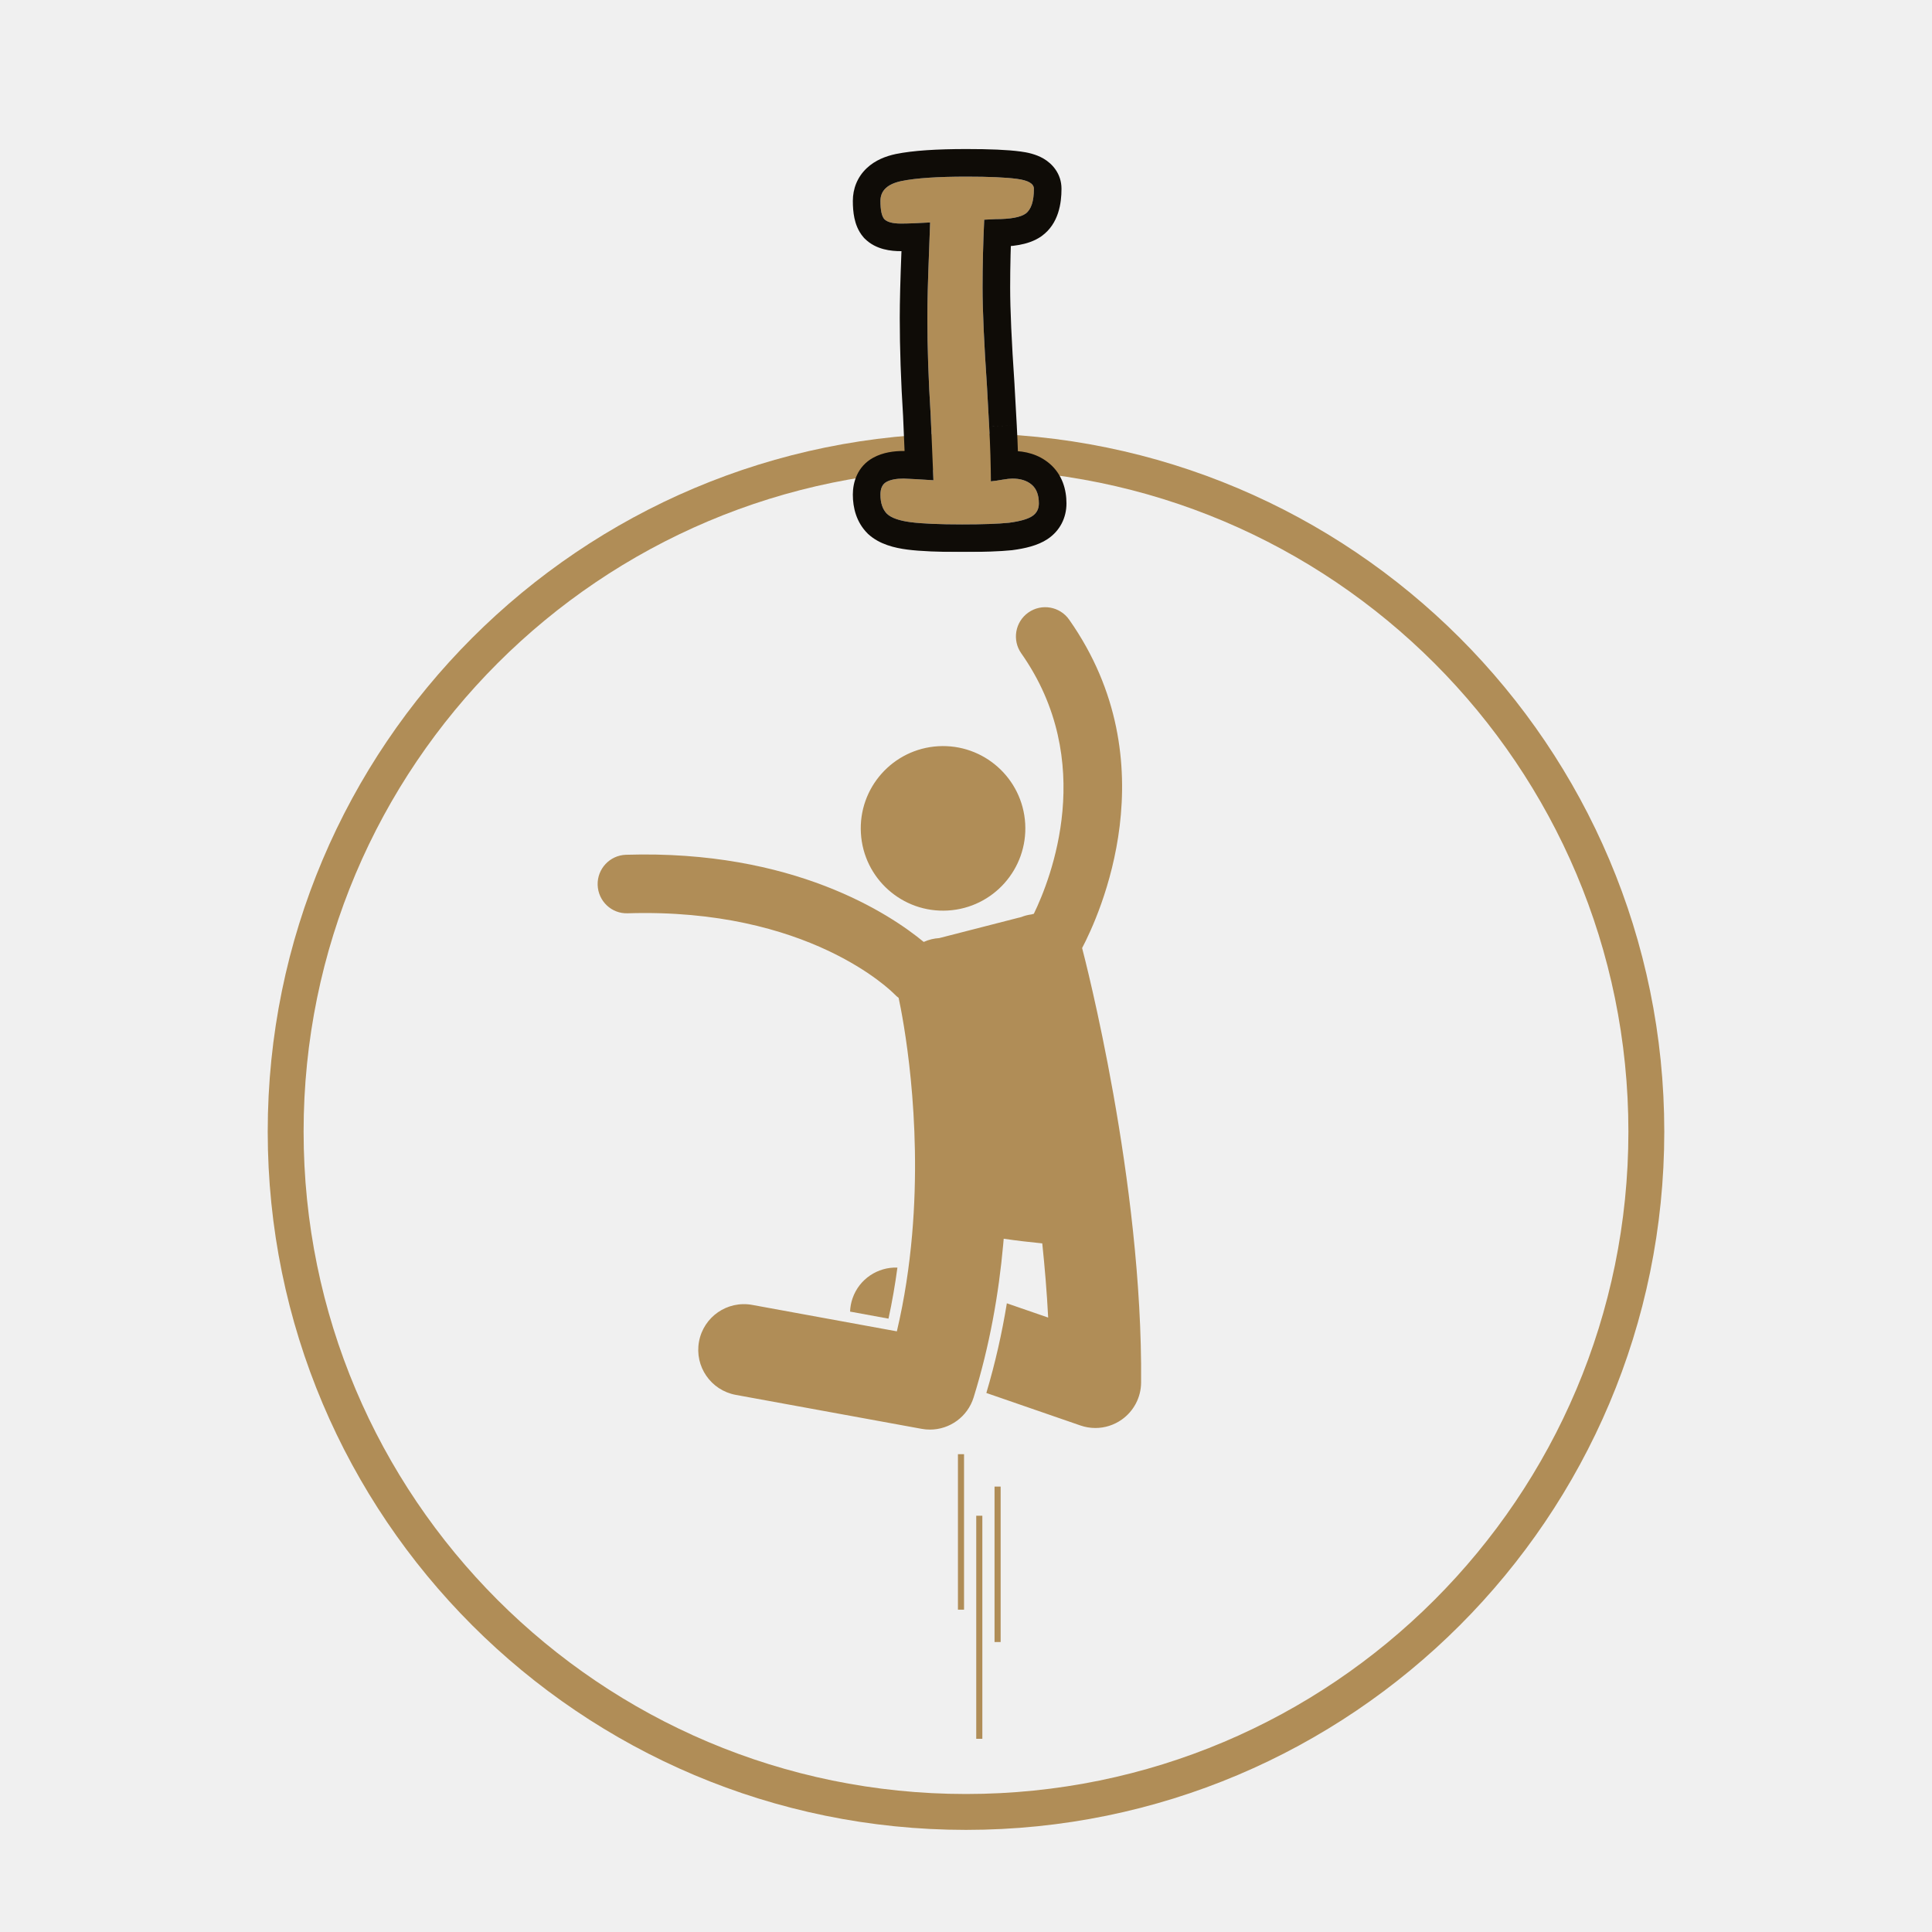
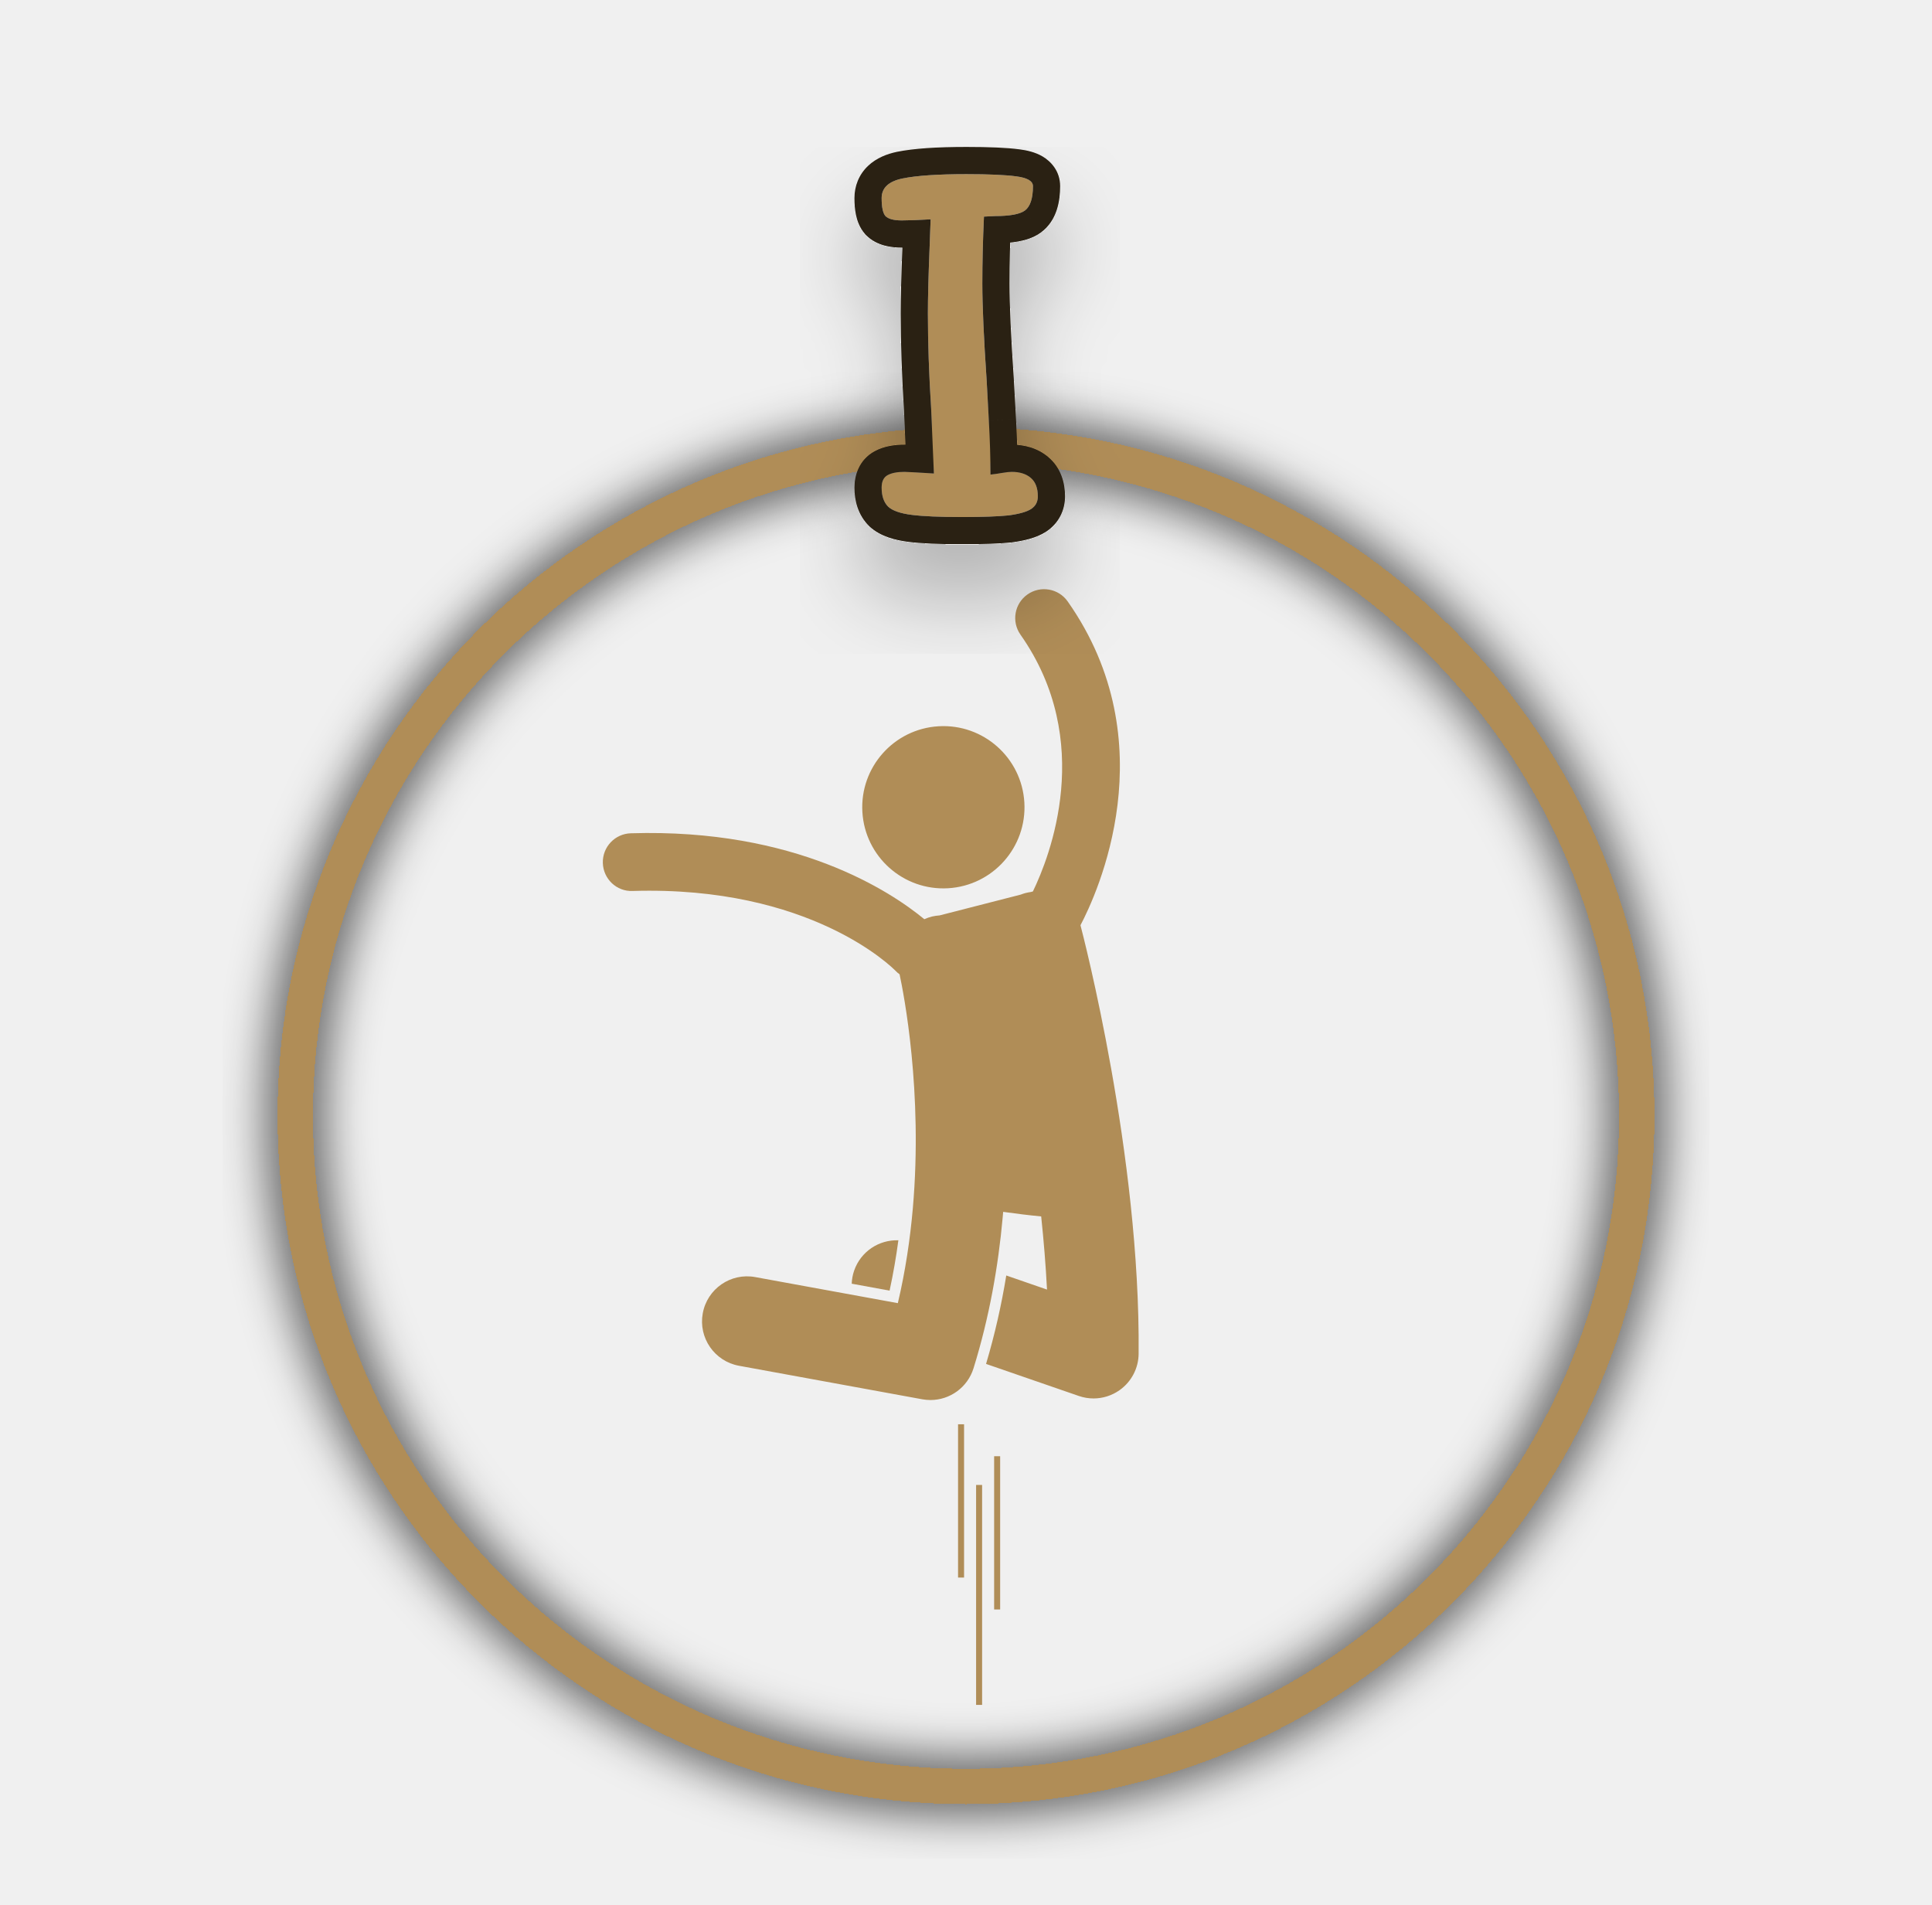
- <svg xmlns="http://www.w3.org/2000/svg" width="70" height="70" viewBox="0 0 70 70" fill="none">
-   <g clip-path="url(#clip0_2001_7)">
-     <path d="M38.737 22.45C38.4 21.971 37.739 21.856 37.259 22.193C36.78 22.53 36.665 23.192 37.002 23.671C39.757 27.587 38.076 31.835 37.458 33.108L37.376 33.13C37.312 33.139 37.247 33.15 37.182 33.167C37.123 33.183 37.065 33.202 37.009 33.224L34.029 33.989C33.937 33.995 33.844 34.007 33.752 34.03C33.653 34.054 33.558 34.087 33.468 34.128C32.25 33.122 28.747 30.783 22.681 30.97C22.096 30.988 21.636 31.478 21.654 32.063C21.672 32.648 22.159 33.114 22.747 33.09C29.286 32.89 32.296 35.906 32.417 36.03C32.46 36.076 32.508 36.117 32.559 36.154C32.711 36.859 33.419 40.461 33.047 44.742C32.948 45.874 32.775 47.052 32.495 48.237L27.254 47.279C26.353 47.114 25.49 47.711 25.326 48.611C25.161 49.511 25.758 50.374 26.658 50.539L33.395 51.77C33.495 51.788 33.596 51.797 33.694 51.797C34.408 51.797 35.057 51.335 35.276 50.632C35.86 48.751 36.187 46.869 36.347 45.099C36.354 45.026 36.36 44.954 36.366 44.882C36.837 44.95 37.315 45.007 37.763 45.05C37.856 45.935 37.931 46.837 37.977 47.738L36.48 47.221C36.306 48.288 36.062 49.378 35.737 50.47L39.147 51.648C39.323 51.709 39.506 51.739 39.688 51.739C40.025 51.739 40.36 51.635 40.643 51.435C41.078 51.128 41.34 50.63 41.344 50.097C41.411 42.809 39.3 34.704 39.207 34.349C39.81 33.205 42.393 27.648 38.737 22.45Z" fill="#B08D57" />
-     <path d="M34.341 32.99C35.985 32.895 37.24 31.485 37.145 29.841C37.049 28.197 35.639 26.942 33.995 27.037C32.351 27.133 31.096 28.543 31.192 30.187C31.287 31.831 32.697 33.086 34.341 32.99Z" fill="#B08D57" />
-     <path d="M32.515 45.927C31.806 45.901 31.133 46.336 30.889 47.042C30.834 47.201 30.806 47.363 30.8 47.522L32.192 47.777C32.327 47.156 32.433 46.537 32.515 45.927Z" fill="#B08D57" />
-     <path d="M34.708 52.688H34.929V58.321H34.708V52.688Z" fill="#B08D57" />
-     <path d="M36.034 53.862H36.255V59.494H36.034V53.862Z" fill="#B08D57" />
-     <path d="M35.371 54.918H35.592V63H35.371V54.918Z" fill="#B08D57" />
+ <svg xmlns="http://www.w3.org/2000/svg" width="71" height="70" viewBox="0 0 71 70" fill="none">
+   <g clip-path="url(#clip0_2007_3)">
+     <path d="M39.237 22.102C38.9 21.623 38.239 21.508 37.759 21.845C37.28 22.182 37.165 22.843 37.502 23.323C40.257 27.239 38.576 31.487 37.958 32.76L37.876 32.781C37.812 32.79 37.747 32.802 37.682 32.819C37.623 32.835 37.565 32.854 37.509 32.876L34.529 33.64C34.437 33.647 34.344 33.659 34.252 33.681C34.153 33.706 34.058 33.739 33.968 33.779C32.75 32.774 29.247 30.435 23.181 30.622C22.596 30.64 22.136 31.129 22.154 31.715C22.172 32.3 22.659 32.766 23.247 32.742C29.786 32.542 32.796 35.558 32.917 35.682C32.96 35.728 33.008 35.768 33.059 35.805C33.211 36.511 33.919 40.113 33.547 44.394C33.448 45.525 33.275 46.704 32.995 47.889L27.754 46.931C26.853 46.765 25.99 47.362 25.826 48.263C25.661 49.163 26.258 50.026 27.158 50.19L33.895 51.422C33.995 51.44 34.096 51.449 34.194 51.449C34.908 51.449 35.557 50.987 35.776 50.284C36.36 48.403 36.687 46.521 36.847 44.75C36.854 44.678 36.86 44.606 36.866 44.534C37.337 44.601 37.815 44.659 38.263 44.702C38.356 45.587 38.431 46.489 38.477 47.39L36.98 46.872C36.806 47.94 36.562 49.03 36.237 50.122L39.647 51.3C39.823 51.361 40.006 51.391 40.188 51.391C40.525 51.391 40.86 51.287 41.143 51.087C41.578 50.78 41.84 50.282 41.844 49.749C41.911 42.461 39.8 34.356 39.707 34.001C40.31 32.857 42.893 27.3 39.237 22.102Z" fill="#B08D57" />
+     <path d="M34.841 32.642C36.485 32.546 37.74 31.136 37.645 29.492C37.549 27.849 36.139 26.593 34.495 26.689C32.851 26.785 31.596 28.195 31.692 29.838C31.787 31.482 33.197 32.737 34.841 32.642Z" fill="#B08D57" />
+     <path d="M33.015 45.579C32.306 45.553 31.633 45.988 31.389 46.694C31.334 46.853 31.306 47.014 31.3 47.174L32.692 47.429C32.827 46.807 32.933 46.189 33.015 45.579Z" fill="#B08D57" />
+     <path d="M35.208 52.34H35.429V57.973H35.208V52.34Z" fill="#B08D57" />
+     <path d="M36.534 53.514H36.755V59.146H36.534V53.514Z" fill="#B08D57" />
+     <path d="M35.871 54.57H36.092V62.652H35.871V54.57Z" fill="#B08D57" />
  </g>
-   <circle cx="35" cy="41" r="24.65" stroke="#B08D57" stroke-width="1.3" />
-   <mask id="path-8-outside-1_2001_7" maskUnits="userSpaceOnUse" x="30" y="5" width="9" height="15" fill="black">
-     <rect fill="white" x="30" y="5" width="9" height="15" />
-     <path d="M35.66 7.96C35.62 8.813 35.6 9.633 35.6 10.42C35.6 11.233 35.653 12.427 35.76 14C35.773 14.24 35.8 14.727 35.84 15.46C35.88 16.18 35.9 16.84 35.9 17.44C36.033 17.427 36.173 17.407 36.32 17.38C36.48 17.353 36.6 17.34 36.68 17.34C36.973 17.34 37.207 17.413 37.38 17.56C37.553 17.707 37.64 17.933 37.64 18.24C37.64 18.44 37.56 18.593 37.4 18.7C37.24 18.807 36.96 18.887 36.56 18.94C36.173 18.98 35.607 19 34.86 19C34.033 19 33.413 18.973 33 18.92C32.587 18.867 32.3 18.767 32.14 18.62C31.98 18.46 31.9 18.227 31.9 17.92C31.9 17.693 31.973 17.54 32.12 17.46C32.267 17.38 32.473 17.34 32.74 17.34L33.16 17.36L33.82 17.4L33.72 15.04C33.64 13.76 33.6 12.587 33.6 11.52C33.6 10.947 33.62 10.16 33.66 9.16L33.7 8.06C33.247 8.087 32.893 8.1 32.64 8.1C32.347 8.1 32.147 8.047 32.04 7.94C31.947 7.833 31.9 7.613 31.9 7.28C31.9 6.907 32.153 6.667 32.66 6.56C33.18 6.453 33.967 6.4 35.02 6.4C35.833 6.4 36.44 6.427 36.84 6.48C37.253 6.533 37.46 6.653 37.46 6.84C37.46 7.293 37.36 7.593 37.16 7.74C36.973 7.873 36.607 7.94 36.06 7.94L35.66 7.96Z" />
-   </mask>
-   <path d="M35.66 7.96C35.62 8.813 35.6 9.633 35.6 10.42C35.6 11.233 35.653 12.427 35.76 14C35.773 14.24 35.8 14.727 35.84 15.46C35.88 16.18 35.9 16.84 35.9 17.44C36.033 17.427 36.173 17.407 36.32 17.38C36.48 17.353 36.6 17.34 36.68 17.34C36.973 17.34 37.207 17.413 37.38 17.56C37.553 17.707 37.64 17.933 37.64 18.24C37.64 18.44 37.56 18.593 37.4 18.7C37.24 18.807 36.96 18.887 36.56 18.94C36.173 18.98 35.607 19 34.86 19C34.033 19 33.413 18.973 33 18.92C32.587 18.867 32.3 18.767 32.14 18.62C31.98 18.46 31.9 18.227 31.9 17.92C31.9 17.693 31.973 17.54 32.12 17.46C32.267 17.38 32.473 17.34 32.74 17.34L33.16 17.36L33.82 17.4L33.72 15.04C33.64 13.76 33.6 12.587 33.6 11.52C33.6 10.947 33.62 10.16 33.66 9.16L33.7 8.06C33.247 8.087 32.893 8.1 32.64 8.1C32.347 8.1 32.147 8.047 32.04 7.94C31.947 7.833 31.9 7.613 31.9 7.28C31.9 6.907 32.153 6.667 32.66 6.56C33.18 6.453 33.967 6.4 35.02 6.4C35.833 6.4 36.44 6.427 36.84 6.48C37.253 6.533 37.46 6.653 37.46 6.84C37.46 7.293 37.36 7.593 37.16 7.74C36.973 7.873 36.607 7.94 36.06 7.94L35.66 7.96Z" fill="#B08D57" />
-   <path d="M35.66 7.96L35.61 6.961L34.704 7.007L34.661 7.913L35.66 7.96ZM35.76 14L36.758 13.944L36.758 13.932L35.76 14ZM35.84 15.46L34.842 15.514L34.842 15.515L35.84 15.46ZM35.9 17.44H34.9V18.545L35.999 18.435L35.9 17.44ZM36.32 17.38L36.156 16.394L36.148 16.395L36.141 16.396L36.32 17.38ZM37.38 17.56L36.734 18.323L36.734 18.323L37.38 17.56ZM37.4 18.7L37.955 19.532V19.532L37.4 18.7ZM36.56 18.94L36.663 19.935L36.678 19.933L36.692 19.931L36.56 18.94ZM33 18.92L32.872 19.912L33 18.92ZM32.14 18.62L31.433 19.327L31.448 19.343L31.464 19.357L32.14 18.62ZM32.12 17.46L31.641 16.582H31.641L32.12 17.46ZM32.74 17.34L32.788 16.341L32.764 16.34H32.74V17.34ZM33.16 17.36L33.221 16.362L33.208 16.361L33.16 17.36ZM33.82 17.4L33.76 18.398L34.866 18.465L34.819 17.358L33.82 17.4ZM33.72 15.04L34.719 14.998L34.719 14.988L34.718 14.978L33.72 15.04ZM33.66 9.16L34.659 9.2L34.659 9.196L33.66 9.16ZM33.7 8.06L34.699 8.096L34.739 6.997L33.641 7.062L33.7 8.06ZM32.04 7.94L31.287 8.598L31.309 8.624L31.333 8.647L32.04 7.94ZM32.66 6.56L32.459 5.58L32.454 5.581L32.66 6.56ZM36.84 6.48L36.708 7.471L36.712 7.472L36.84 6.48ZM37.16 7.74L37.741 8.554L37.751 8.546L37.16 7.74ZM36.06 7.94V6.94H36.035L36.01 6.941L36.06 7.94ZM34.661 7.913C34.62 8.781 34.6 9.616 34.6 10.42H36.6C36.6 9.65 36.62 8.846 36.659 8.007L34.661 7.913ZM34.6 10.42C34.6 11.268 34.655 12.489 34.762 14.068L36.758 13.932C36.651 12.365 36.6 11.199 36.6 10.42H34.6ZM34.761 14.056C34.775 14.295 34.801 14.781 34.842 15.514L36.839 15.405C36.798 14.672 36.772 14.185 36.758 13.944L34.761 14.056ZM34.842 15.515C34.881 16.221 34.9 16.862 34.9 17.44H36.9C36.9 16.818 36.879 16.14 36.839 15.405L34.842 15.515ZM35.999 18.435C36.162 18.419 36.329 18.395 36.499 18.364L36.141 16.396C36.018 16.419 35.904 16.435 35.8 16.445L35.999 18.435ZM36.484 18.366C36.552 18.355 36.603 18.348 36.64 18.344C36.68 18.34 36.69 18.34 36.68 18.34V16.34C36.514 16.34 36.327 16.365 36.156 16.394L36.484 18.366ZM36.68 18.34C36.745 18.34 36.773 18.348 36.775 18.349C36.776 18.349 36.771 18.348 36.763 18.343C36.754 18.339 36.744 18.332 36.734 18.323L38.026 16.797C37.625 16.457 37.139 16.34 36.68 16.34V18.34ZM36.734 18.323C36.711 18.304 36.69 18.281 36.673 18.256C36.656 18.232 36.646 18.211 36.641 18.197C36.631 18.171 36.64 18.178 36.64 18.24H38.64C38.64 17.748 38.495 17.194 38.026 16.797L36.734 18.323ZM36.64 18.24C36.64 18.204 36.648 18.129 36.693 18.042C36.74 17.954 36.801 17.897 36.845 17.868L37.955 19.532C38.406 19.231 38.64 18.758 38.64 18.24H36.64ZM36.845 17.868C36.883 17.843 36.882 17.854 36.795 17.878C36.716 17.901 36.597 17.926 36.428 17.949L36.692 19.931C37.113 19.875 37.591 19.774 37.955 19.532L36.845 17.868ZM36.457 17.945C36.123 17.98 35.597 18 34.86 18V20C35.616 20 36.224 19.98 36.663 19.935L36.457 17.945ZM34.86 18C34.043 18 33.475 17.973 33.128 17.928L32.872 19.912C33.351 19.974 34.023 20 34.86 20V18ZM33.128 17.928C32.967 17.907 32.863 17.881 32.804 17.861C32.742 17.839 32.764 17.835 32.816 17.883L31.464 19.357C31.863 19.722 32.414 19.853 32.872 19.912L33.128 17.928ZM32.847 17.913C32.864 17.93 32.878 17.948 32.889 17.965C32.899 17.982 32.904 17.995 32.906 18.001C32.909 18.01 32.9 17.989 32.9 17.92H30.9C30.9 18.395 31.026 18.921 31.433 19.327L32.847 17.913ZM32.9 17.92C32.9 17.909 32.903 17.971 32.857 18.067C32.805 18.176 32.713 18.275 32.599 18.338L31.641 16.582C31.061 16.899 30.9 17.477 30.9 17.92H32.9ZM32.599 18.338C32.562 18.358 32.548 18.357 32.575 18.352C32.602 18.347 32.654 18.34 32.74 18.34V16.34C32.396 16.34 31.997 16.388 31.641 16.582L32.599 18.338ZM32.692 18.339L33.112 18.359L33.208 16.361L32.788 16.341L32.692 18.339ZM33.099 18.358L33.76 18.398L33.88 16.402L33.221 16.362L33.099 18.358ZM34.819 17.358L34.719 14.998L32.721 15.082L32.821 17.442L34.819 17.358ZM34.718 14.978C34.639 13.714 34.6 12.562 34.6 11.52H32.6C32.6 12.611 32.641 13.806 32.722 15.102L34.718 14.978ZM34.6 11.52C34.6 10.966 34.619 10.195 34.659 9.2L32.661 9.12C32.621 10.125 32.6 10.927 32.6 11.52H34.6ZM34.659 9.196L34.699 8.096L32.701 8.024L32.661 9.124L34.659 9.196ZM33.641 7.062C33.195 7.088 32.864 7.1 32.64 7.1V9.1C32.922 9.1 33.298 9.085 33.759 9.058L33.641 7.062ZM32.64 7.1C32.596 7.1 32.565 7.098 32.545 7.096C32.524 7.094 32.52 7.092 32.528 7.094C32.537 7.096 32.638 7.124 32.747 7.233L31.333 8.647C31.74 9.054 32.302 9.1 32.64 9.1V7.1ZM32.793 7.282C32.853 7.351 32.884 7.413 32.898 7.445C32.912 7.477 32.915 7.495 32.913 7.487C32.912 7.481 32.908 7.462 32.905 7.425C32.902 7.388 32.9 7.341 32.9 7.28H30.9C30.9 7.486 30.914 7.7 30.957 7.902C30.997 8.091 31.081 8.362 31.287 8.598L32.793 7.282ZM32.9 7.28C32.9 7.301 32.896 7.348 32.872 7.407C32.847 7.467 32.811 7.514 32.778 7.546C32.747 7.575 32.729 7.581 32.742 7.575C32.757 7.568 32.795 7.554 32.866 7.539L32.454 5.581C32.102 5.656 31.713 5.8 31.402 6.094C31.061 6.417 30.9 6.84 30.9 7.28H32.9ZM32.861 7.54C33.278 7.454 33.982 7.4 35.02 7.4V5.4C33.951 5.4 33.082 5.453 32.459 5.58L32.861 7.54ZM35.02 7.4C35.824 7.4 36.376 7.427 36.708 7.471L36.972 5.489C36.504 5.426 35.843 5.4 35.02 5.4V7.4ZM36.712 7.472C36.781 7.481 36.822 7.49 36.842 7.496C36.864 7.502 36.845 7.499 36.803 7.475C36.761 7.45 36.672 7.39 36.592 7.271C36.505 7.143 36.46 6.99 36.46 6.84H38.46C38.46 6.288 38.119 5.926 37.807 5.745C37.533 5.586 37.223 5.521 36.968 5.488L36.712 7.472ZM36.46 6.84C36.46 6.917 36.456 6.976 36.45 7.02C36.444 7.063 36.438 7.084 36.436 7.089C36.435 7.093 36.441 7.074 36.461 7.044C36.483 7.012 36.518 6.971 36.569 6.934L37.751 8.546C38.359 8.101 38.46 7.361 38.46 6.84H36.46ZM36.579 6.926C36.624 6.894 36.653 6.885 36.646 6.887C36.641 6.889 36.617 6.897 36.566 6.906C36.462 6.925 36.298 6.94 36.06 6.94V8.94C36.368 8.94 36.661 8.922 36.924 8.874C37.172 8.829 37.476 8.743 37.741 8.554L36.579 6.926ZM36.01 6.941L35.61 6.961L35.71 8.959L36.11 8.939L36.01 6.941Z" fill="#0F0C07" mask="url(#path-8-outside-1_2001_7)" />
+   <g filter="url(#filter0_d_2007_3)">
+     <circle cx="35.5" cy="41" r="24.65" stroke="#B08D57" stroke-width="1.3" shape-rendering="crispEdges" />
+   </g>
+   <g filter="url(#filter1_d_2007_3)">
+     <mask id="path-8-outside-1_2007_3" maskUnits="userSpaceOnUse" x="30.5" y="5" width="9" height="15" fill="black">
+       <rect fill="white" x="30.5" y="5" width="9" height="15" />
+       <path d="M36.16 7.96C36.12 8.813 36.1 9.633 36.1 10.42C36.1 11.233 36.153 12.427 36.26 14C36.273 14.24 36.3 14.727 36.34 15.46C36.38 16.18 36.4 16.84 36.4 17.44C36.533 17.427 36.673 17.407 36.82 17.38C36.98 17.353 37.1 17.34 37.18 17.34C37.473 17.34 37.707 17.413 37.88 17.56C38.053 17.707 38.14 17.933 38.14 18.24C38.14 18.44 38.06 18.593 37.9 18.7C37.74 18.807 37.46 18.887 37.06 18.94C36.673 18.98 36.107 19 35.36 19C34.533 19 33.913 18.973 33.5 18.92C33.087 18.867 32.8 18.767 32.64 18.62C32.48 18.46 32.4 18.227 32.4 17.92C32.4 17.693 32.473 17.54 32.62 17.46C32.767 17.38 32.973 17.34 33.24 17.34L33.66 17.36L34.32 17.4L34.22 15.04C34.14 13.76 34.1 12.587 34.1 11.52C34.1 10.947 34.12 10.16 34.16 9.16L34.2 8.06C33.747 8.087 33.393 8.1 33.14 8.1C32.847 8.1 32.647 8.047 32.54 7.94C32.447 7.833 32.4 7.613 32.4 7.28C32.4 6.907 32.653 6.667 33.16 6.56C33.68 6.453 34.467 6.4 35.52 6.4C36.333 6.4 36.94 6.427 37.34 6.48C37.753 6.533 37.96 6.653 37.96 6.84C37.96 7.293 37.86 7.593 37.66 7.74C37.473 7.873 37.107 7.94 36.56 7.94L36.16 7.96Z" />
+     </mask>
+     <path d="M36.16 7.96C36.12 8.813 36.1 9.633 36.1 10.42C36.1 11.233 36.153 12.427 36.26 14C36.273 14.24 36.3 14.727 36.34 15.46C36.38 16.18 36.4 16.84 36.4 17.44C36.533 17.427 36.673 17.407 36.82 17.38C36.98 17.353 37.1 17.34 37.18 17.34C37.473 17.34 37.707 17.413 37.88 17.56C38.053 17.707 38.14 17.933 38.14 18.24C38.14 18.44 38.06 18.593 37.9 18.7C37.74 18.807 37.46 18.887 37.06 18.94C36.673 18.98 36.107 19 35.36 19C34.533 19 33.913 18.973 33.5 18.92C33.087 18.867 32.8 18.767 32.64 18.62C32.48 18.46 32.4 18.227 32.4 17.92C32.4 17.693 32.473 17.54 32.62 17.46C32.767 17.38 32.973 17.34 33.24 17.34L33.66 17.36L34.32 17.4L34.22 15.04C34.14 13.76 34.1 12.587 34.1 11.52C34.1 10.947 34.12 10.16 34.16 9.16L34.2 8.06C33.747 8.087 33.393 8.1 33.14 8.1C32.847 8.1 32.647 8.047 32.54 7.94C32.447 7.833 32.4 7.613 32.4 7.28C32.4 6.907 32.653 6.667 33.16 6.56C33.68 6.453 34.467 6.4 35.52 6.4C36.333 6.4 36.94 6.427 37.34 6.48C37.753 6.533 37.96 6.653 37.96 6.84C37.96 7.293 37.86 7.593 37.66 7.74C37.473 7.873 37.107 7.94 36.56 7.94L36.16 7.96Z" fill="#B08D57" />
+     <path d="M36.16 7.96L36.11 6.961L35.204 7.007L35.161 7.913L36.16 7.96ZM36.26 14L37.258 13.944L37.258 13.932L36.26 14ZM36.34 15.46L35.342 15.514L35.342 15.515L36.34 15.46ZM36.4 17.44H35.4V18.545L36.499 18.435L36.4 17.44ZM36.82 17.38L36.656 16.394L36.648 16.395L36.641 16.396L36.82 17.38ZM37.88 17.56L37.234 18.323L37.234 18.323L37.88 17.56ZM37.9 18.7L38.455 19.532L38.455 19.532L37.9 18.7ZM37.06 18.94L37.163 19.935L37.178 19.933L37.192 19.931L37.06 18.94ZM33.5 18.92L33.372 19.912L33.372 19.912L33.5 18.92ZM32.64 18.62L31.933 19.327L31.948 19.343L31.964 19.357L32.64 18.62ZM32.62 17.46L32.141 16.582L32.141 16.582L32.62 17.46ZM33.24 17.34L33.288 16.341L33.264 16.34H33.24V17.34ZM33.66 17.36L33.721 16.362L33.708 16.361L33.66 17.36ZM34.32 17.4L34.26 18.398L35.366 18.465L35.319 17.358L34.32 17.4ZM34.22 15.04L35.219 14.998L35.219 14.988L35.218 14.978L34.22 15.04ZM34.16 9.16L35.159 9.2L35.159 9.196L34.16 9.16ZM34.2 8.06L35.199 8.096L35.239 6.997L34.141 7.062L34.2 8.06ZM32.54 7.94L31.787 8.598L31.809 8.624L31.833 8.647L32.54 7.94ZM33.16 6.56L32.959 5.58L32.954 5.581L33.16 6.56ZM37.34 6.48L37.208 7.471L37.212 7.472L37.34 6.48ZM37.66 7.74L38.241 8.554L38.251 8.546L37.66 7.74ZM36.56 7.94V6.94H36.535L36.51 6.941L36.56 7.94ZM35.161 7.913C35.12 8.781 35.1 9.616 35.1 10.42H37.1C37.1 9.65 37.12 8.846 37.159 8.007L35.161 7.913ZM35.1 10.42C35.1 11.268 35.155 12.489 35.262 14.068L37.258 13.932C37.151 12.365 37.1 11.199 37.1 10.42H35.1ZM35.261 14.056C35.275 14.295 35.301 14.781 35.342 15.514L37.339 15.405C37.298 14.672 37.272 14.185 37.258 13.944L35.261 14.056ZM35.342 15.515C35.381 16.221 35.4 16.862 35.4 17.44H37.4C37.4 16.818 37.379 16.14 37.339 15.405L35.342 15.515ZM36.499 18.435C36.662 18.419 36.829 18.395 36.999 18.364L36.641 16.396C36.518 16.419 36.404 16.435 36.3 16.445L36.499 18.435ZM36.984 18.366C37.052 18.355 37.103 18.348 37.14 18.344C37.18 18.34 37.19 18.34 37.18 18.34V16.34C37.014 16.34 36.827 16.365 36.656 16.394L36.984 18.366ZM37.18 18.34C37.245 18.34 37.273 18.348 37.275 18.349C37.276 18.349 37.271 18.348 37.263 18.343C37.254 18.339 37.244 18.332 37.234 18.323L38.526 16.797C38.125 16.457 37.639 16.34 37.18 16.34V18.34ZM37.234 18.323C37.211 18.304 37.19 18.281 37.173 18.256C37.156 18.232 37.146 18.211 37.141 18.197C37.131 18.171 37.14 18.178 37.14 18.24H39.14C39.14 17.748 38.995 17.194 38.526 16.797L37.234 18.323ZM37.14 18.24C37.14 18.204 37.148 18.129 37.193 18.042C37.24 17.954 37.301 17.897 37.345 17.868L38.455 19.532C38.906 19.231 39.14 18.758 39.14 18.24H37.14ZM37.345 17.868C37.383 17.843 37.382 17.854 37.295 17.878C37.216 17.901 37.097 17.926 36.928 17.949L37.192 19.931C37.613 19.875 38.091 19.774 38.455 19.532L37.345 17.868ZM36.957 17.945C36.623 17.98 36.097 18 35.36 18V20C36.116 20 36.724 19.98 37.163 19.935L36.957 17.945ZM35.36 18C34.543 18 33.975 17.973 33.628 17.928L33.372 19.912C33.851 19.974 34.523 20 35.36 20V18ZM33.628 17.928C33.467 17.907 33.363 17.881 33.304 17.861C33.242 17.839 33.264 17.835 33.316 17.883L31.964 19.357C32.363 19.722 32.914 19.853 33.372 19.912L33.628 17.928ZM33.347 17.913C33.364 17.93 33.378 17.948 33.389 17.965C33.399 17.982 33.404 17.995 33.406 18.001C33.409 18.01 33.4 17.989 33.4 17.92H31.4C31.4 18.395 31.526 18.921 31.933 19.327L33.347 17.913ZM33.4 17.92C33.4 17.909 33.403 17.971 33.357 18.067C33.305 18.176 33.213 18.275 33.099 18.338L32.141 16.582C31.561 16.899 31.4 17.477 31.4 17.92H33.4ZM33.099 18.338C33.062 18.358 33.048 18.357 33.075 18.352C33.102 18.347 33.154 18.34 33.24 18.34V16.34C32.896 16.34 32.497 16.388 32.141 16.582L33.099 18.338ZM33.192 18.339L33.612 18.359L33.708 16.361L33.288 16.341L33.192 18.339ZM33.599 18.358L34.26 18.398L34.38 16.402L33.721 16.362L33.599 18.358ZM35.319 17.358L35.219 14.998L33.221 15.082L33.321 17.442L35.319 17.358ZM35.218 14.978C35.139 13.714 35.1 12.562 35.1 11.52H33.1C33.1 12.611 33.141 13.806 33.222 15.102L35.218 14.978ZM35.1 11.52C35.1 10.966 35.119 10.195 35.159 9.2L33.161 9.12C33.121 10.125 33.1 10.927 33.1 11.52H35.1ZM35.159 9.196L35.199 8.096L33.201 8.024L33.161 9.124L35.159 9.196ZM34.141 7.062C33.695 7.088 33.364 7.1 33.14 7.1V9.1C33.422 9.1 33.798 9.085 34.259 9.058L34.141 7.062ZM33.14 7.1C33.096 7.1 33.065 7.098 33.045 7.096C33.024 7.094 33.02 7.092 33.028 7.094C33.037 7.096 33.138 7.124 33.247 7.233L31.833 8.647C32.24 9.054 32.802 9.1 33.14 9.1V7.1ZM33.293 7.282C33.353 7.351 33.384 7.413 33.398 7.445C33.412 7.477 33.415 7.495 33.413 7.487C33.412 7.481 33.408 7.462 33.405 7.425C33.402 7.388 33.4 7.341 33.4 7.28H31.4C31.4 7.486 31.414 7.7 31.457 7.902C31.497 8.091 31.581 8.362 31.787 8.598L33.293 7.282ZM33.4 7.28C33.4 7.301 33.396 7.348 33.372 7.407C33.347 7.467 33.311 7.514 33.278 7.546C33.247 7.575 33.229 7.581 33.242 7.575C33.257 7.568 33.295 7.554 33.366 7.539L32.954 5.581C32.602 5.656 32.213 5.8 31.902 6.094C31.561 6.417 31.4 6.84 31.4 7.28H33.4ZM33.361 7.54C33.778 7.454 34.482 7.4 35.52 7.4V5.4C34.451 5.4 33.582 5.453 32.959 5.58L33.361 7.54ZM35.52 7.4C36.324 7.4 36.876 7.427 37.208 7.471L37.472 5.489C37.004 5.426 36.343 5.4 35.52 5.4V7.4ZM37.212 7.472C37.281 7.481 37.322 7.49 37.342 7.496C37.364 7.502 37.345 7.499 37.303 7.475C37.261 7.45 37.172 7.39 37.092 7.271C37.005 7.143 36.96 6.99 36.96 6.84H38.96C38.96 6.288 38.619 5.926 38.307 5.745C38.033 5.586 37.723 5.521 37.468 5.488L37.212 7.472ZM36.96 6.84C36.96 6.917 36.956 6.976 36.95 7.02C36.944 7.063 36.938 7.084 36.936 7.089C36.935 7.093 36.941 7.074 36.961 7.044C36.983 7.012 37.018 6.971 37.069 6.934L38.251 8.546C38.859 8.101 38.96 7.361 38.96 6.84H36.96ZM37.079 6.926C37.124 6.894 37.153 6.885 37.146 6.887C37.141 6.889 37.117 6.897 37.066 6.906C36.962 6.925 36.798 6.94 36.56 6.94V8.94C36.868 8.94 37.161 8.922 37.424 8.874C37.672 8.829 37.976 8.743 38.241 8.554L37.079 6.926ZM36.51 6.941L36.11 6.961L36.21 8.959L36.61 8.939L36.51 6.941Z" fill="#2A2113" mask="url(#path-8-outside-1_2007_3)" />
+   </g>
  <defs>
-     <clipPath id="clip0_2001_7">
-       <rect width="41" height="41" fill="white" transform="translate(11 22)" />
+     <filter id="filter0_d_2007_3" x="8.2" y="13.7" width="54.6" height="54.6" filterUnits="userSpaceOnUse" color-interpolation-filters="sRGB">
+       <feFlood flood-opacity="0" result="BackgroundImageFix" />
+       <feColorMatrix in="SourceAlpha" type="matrix" values="0 0 0 0 0 0 0 0 0 0 0 0 0 0 0 0 0 0 127 0" result="hardAlpha" />
+       <feOffset />
+       <feGaussianBlur stdDeviation="1" />
+       <feComposite in2="hardAlpha" operator="out" />
+       <feColorMatrix type="matrix" values="0 0 0 0 0 0 0 0 0 0 0 0 0 0 0 0 0 0 1 0" />
+       <feBlend mode="normal" in2="BackgroundImageFix" result="effect1_dropShadow_2007_3" />
+       <feBlend mode="normal" in="SourceGraphic" in2="effect1_dropShadow_2007_3" result="shape" />
+     </filter>
+     <filter id="filter1_d_2007_3" x="29.4" y="5.4" width="11.74" height="18.6" filterUnits="userSpaceOnUse" color-interpolation-filters="sRGB">
+       <feFlood flood-opacity="0" result="BackgroundImageFix" />
+       <feColorMatrix in="SourceAlpha" type="matrix" values="0 0 0 0 0 0 0 0 0 0 0 0 0 0 0 0 0 0 127 0" result="hardAlpha" />
+       <feOffset dy="2" />
+       <feGaussianBlur stdDeviation="1.5" />
+       <feComposite in2="hardAlpha" operator="out" />
+       <feColorMatrix type="matrix" values="0 0 0 0 0 0 0 0 0 0 0 0 0 0 0 0 0 0 0.25 0" />
+       <feBlend mode="normal" in2="BackgroundImageFix" result="effect1_dropShadow_2007_3" />
+       <feBlend mode="normal" in="SourceGraphic" in2="effect1_dropShadow_2007_3" result="shape" />
+     </filter>
+     <clipPath id="clip0_2007_3">
+       <rect width="41" height="41" fill="white" transform="translate(11.5 21.6519)" />
    </clipPath>
  </defs>
</svg>
